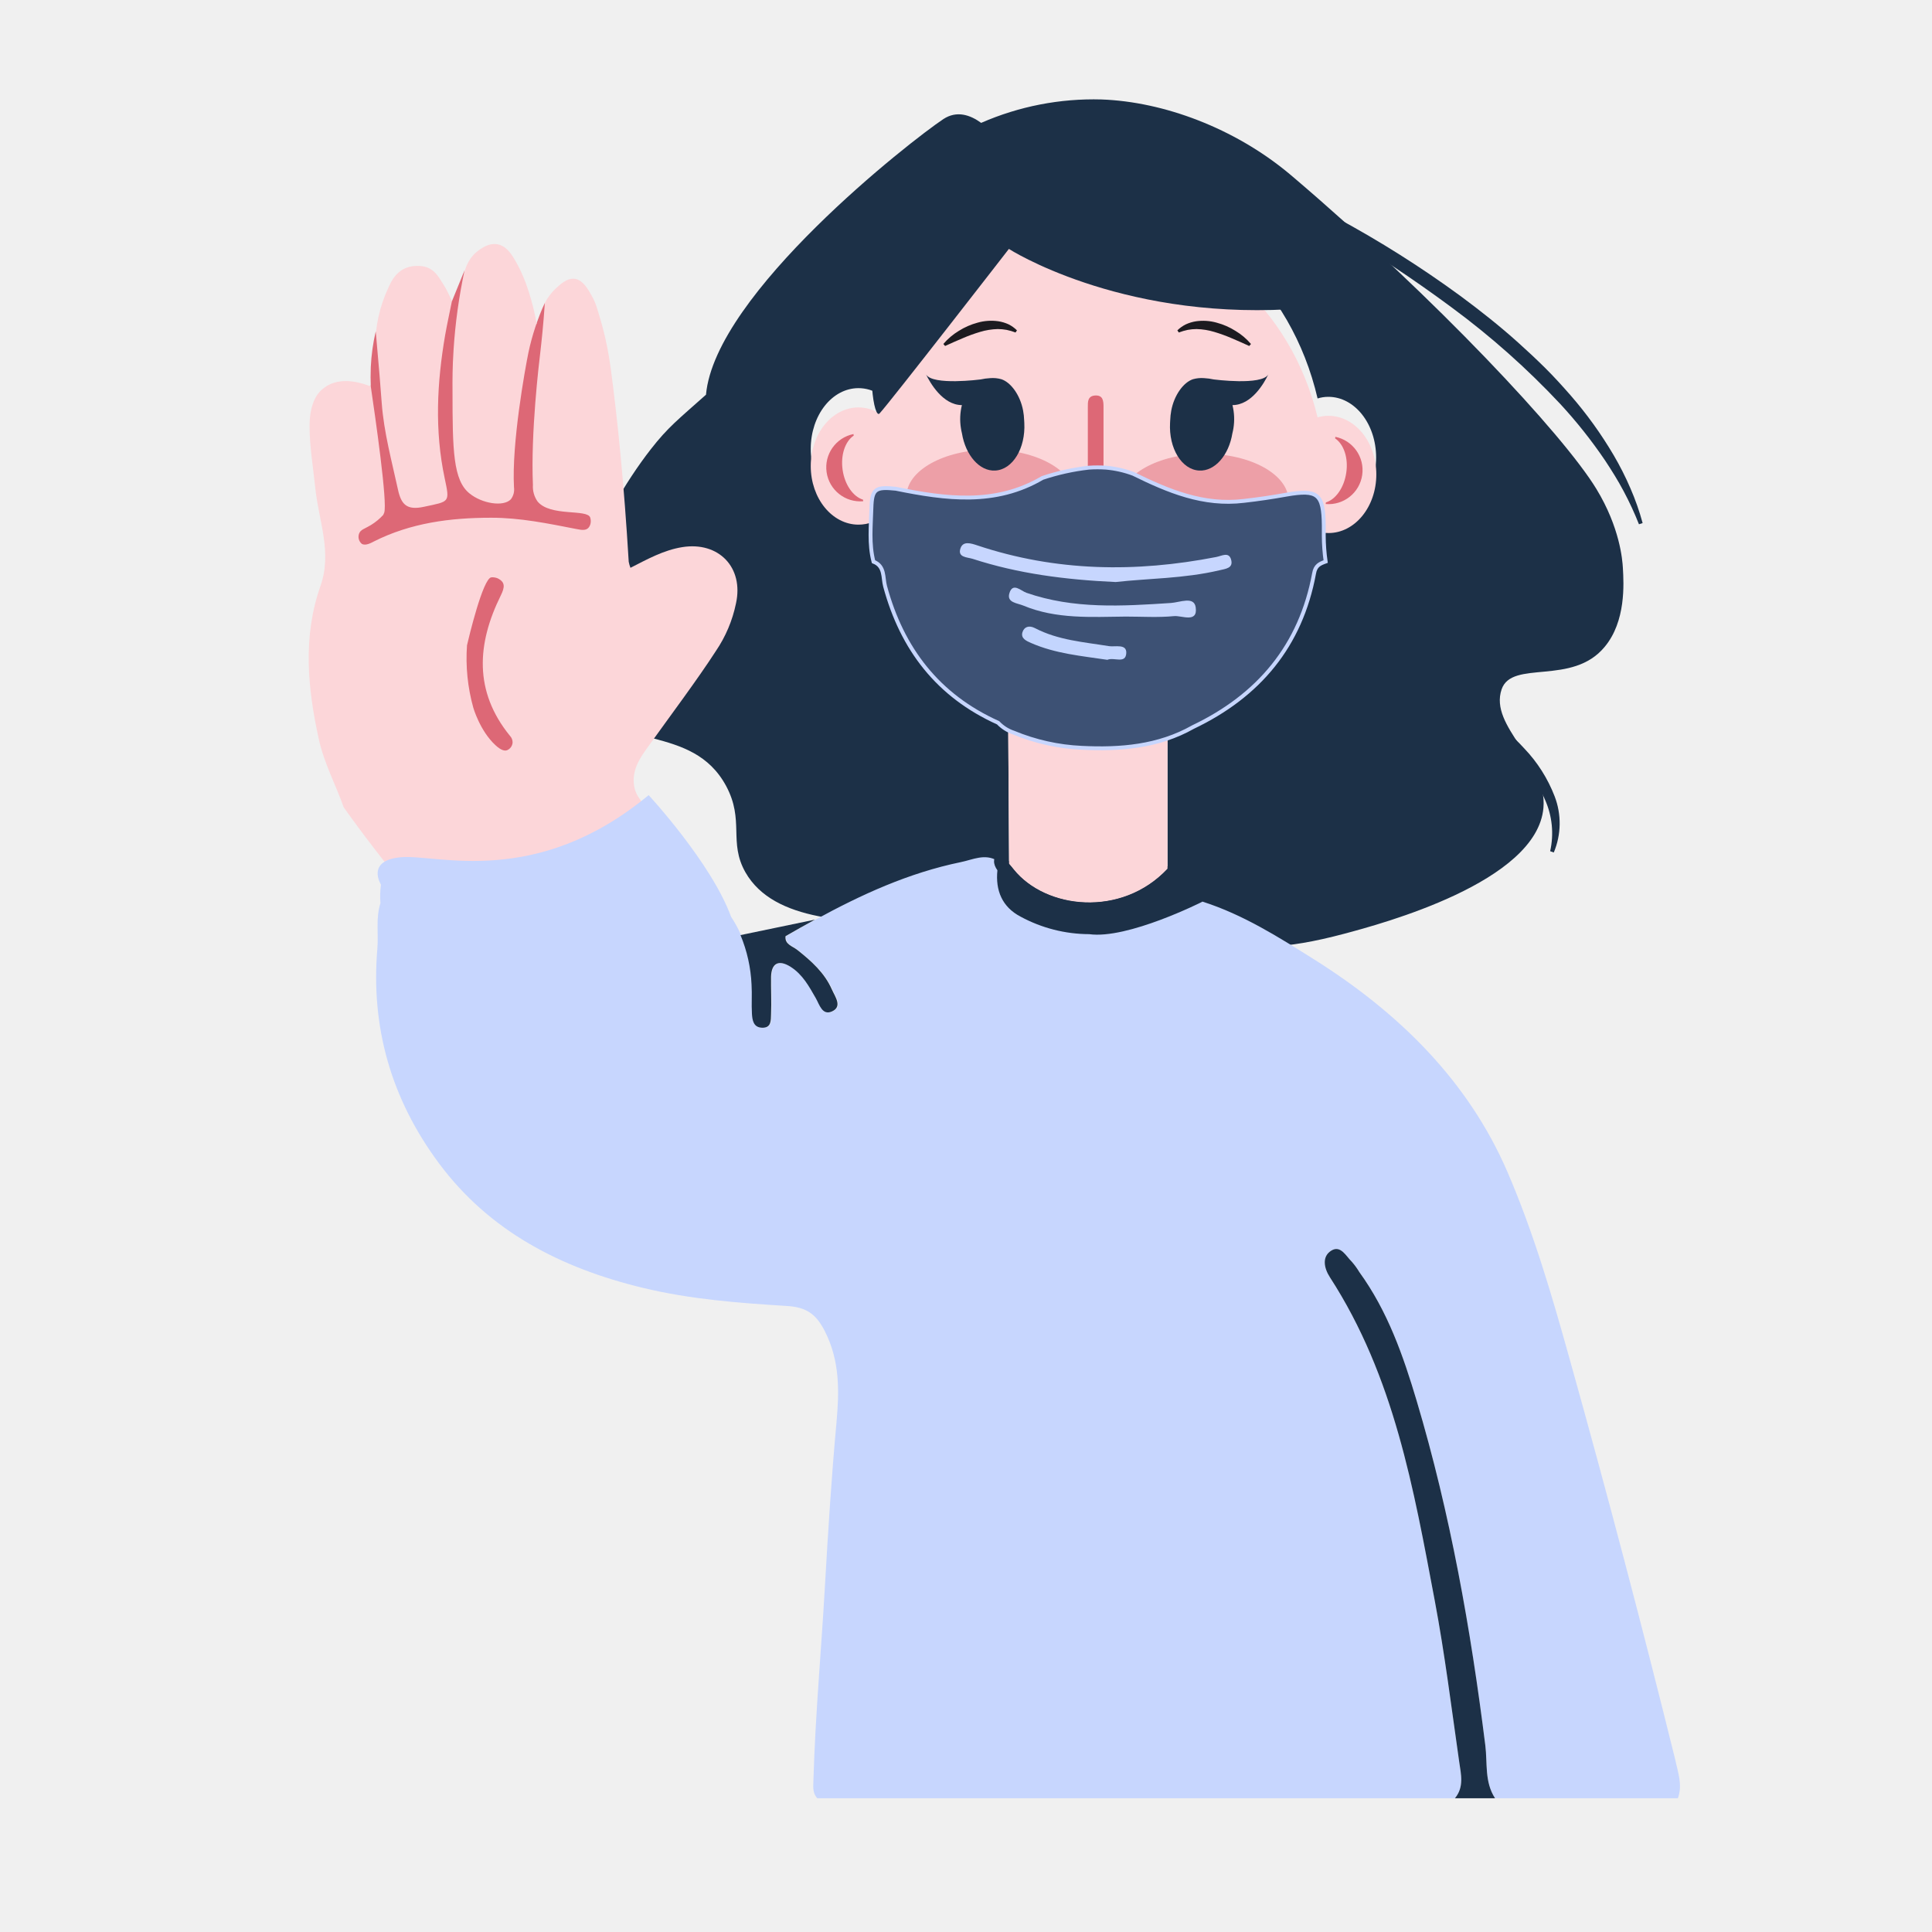
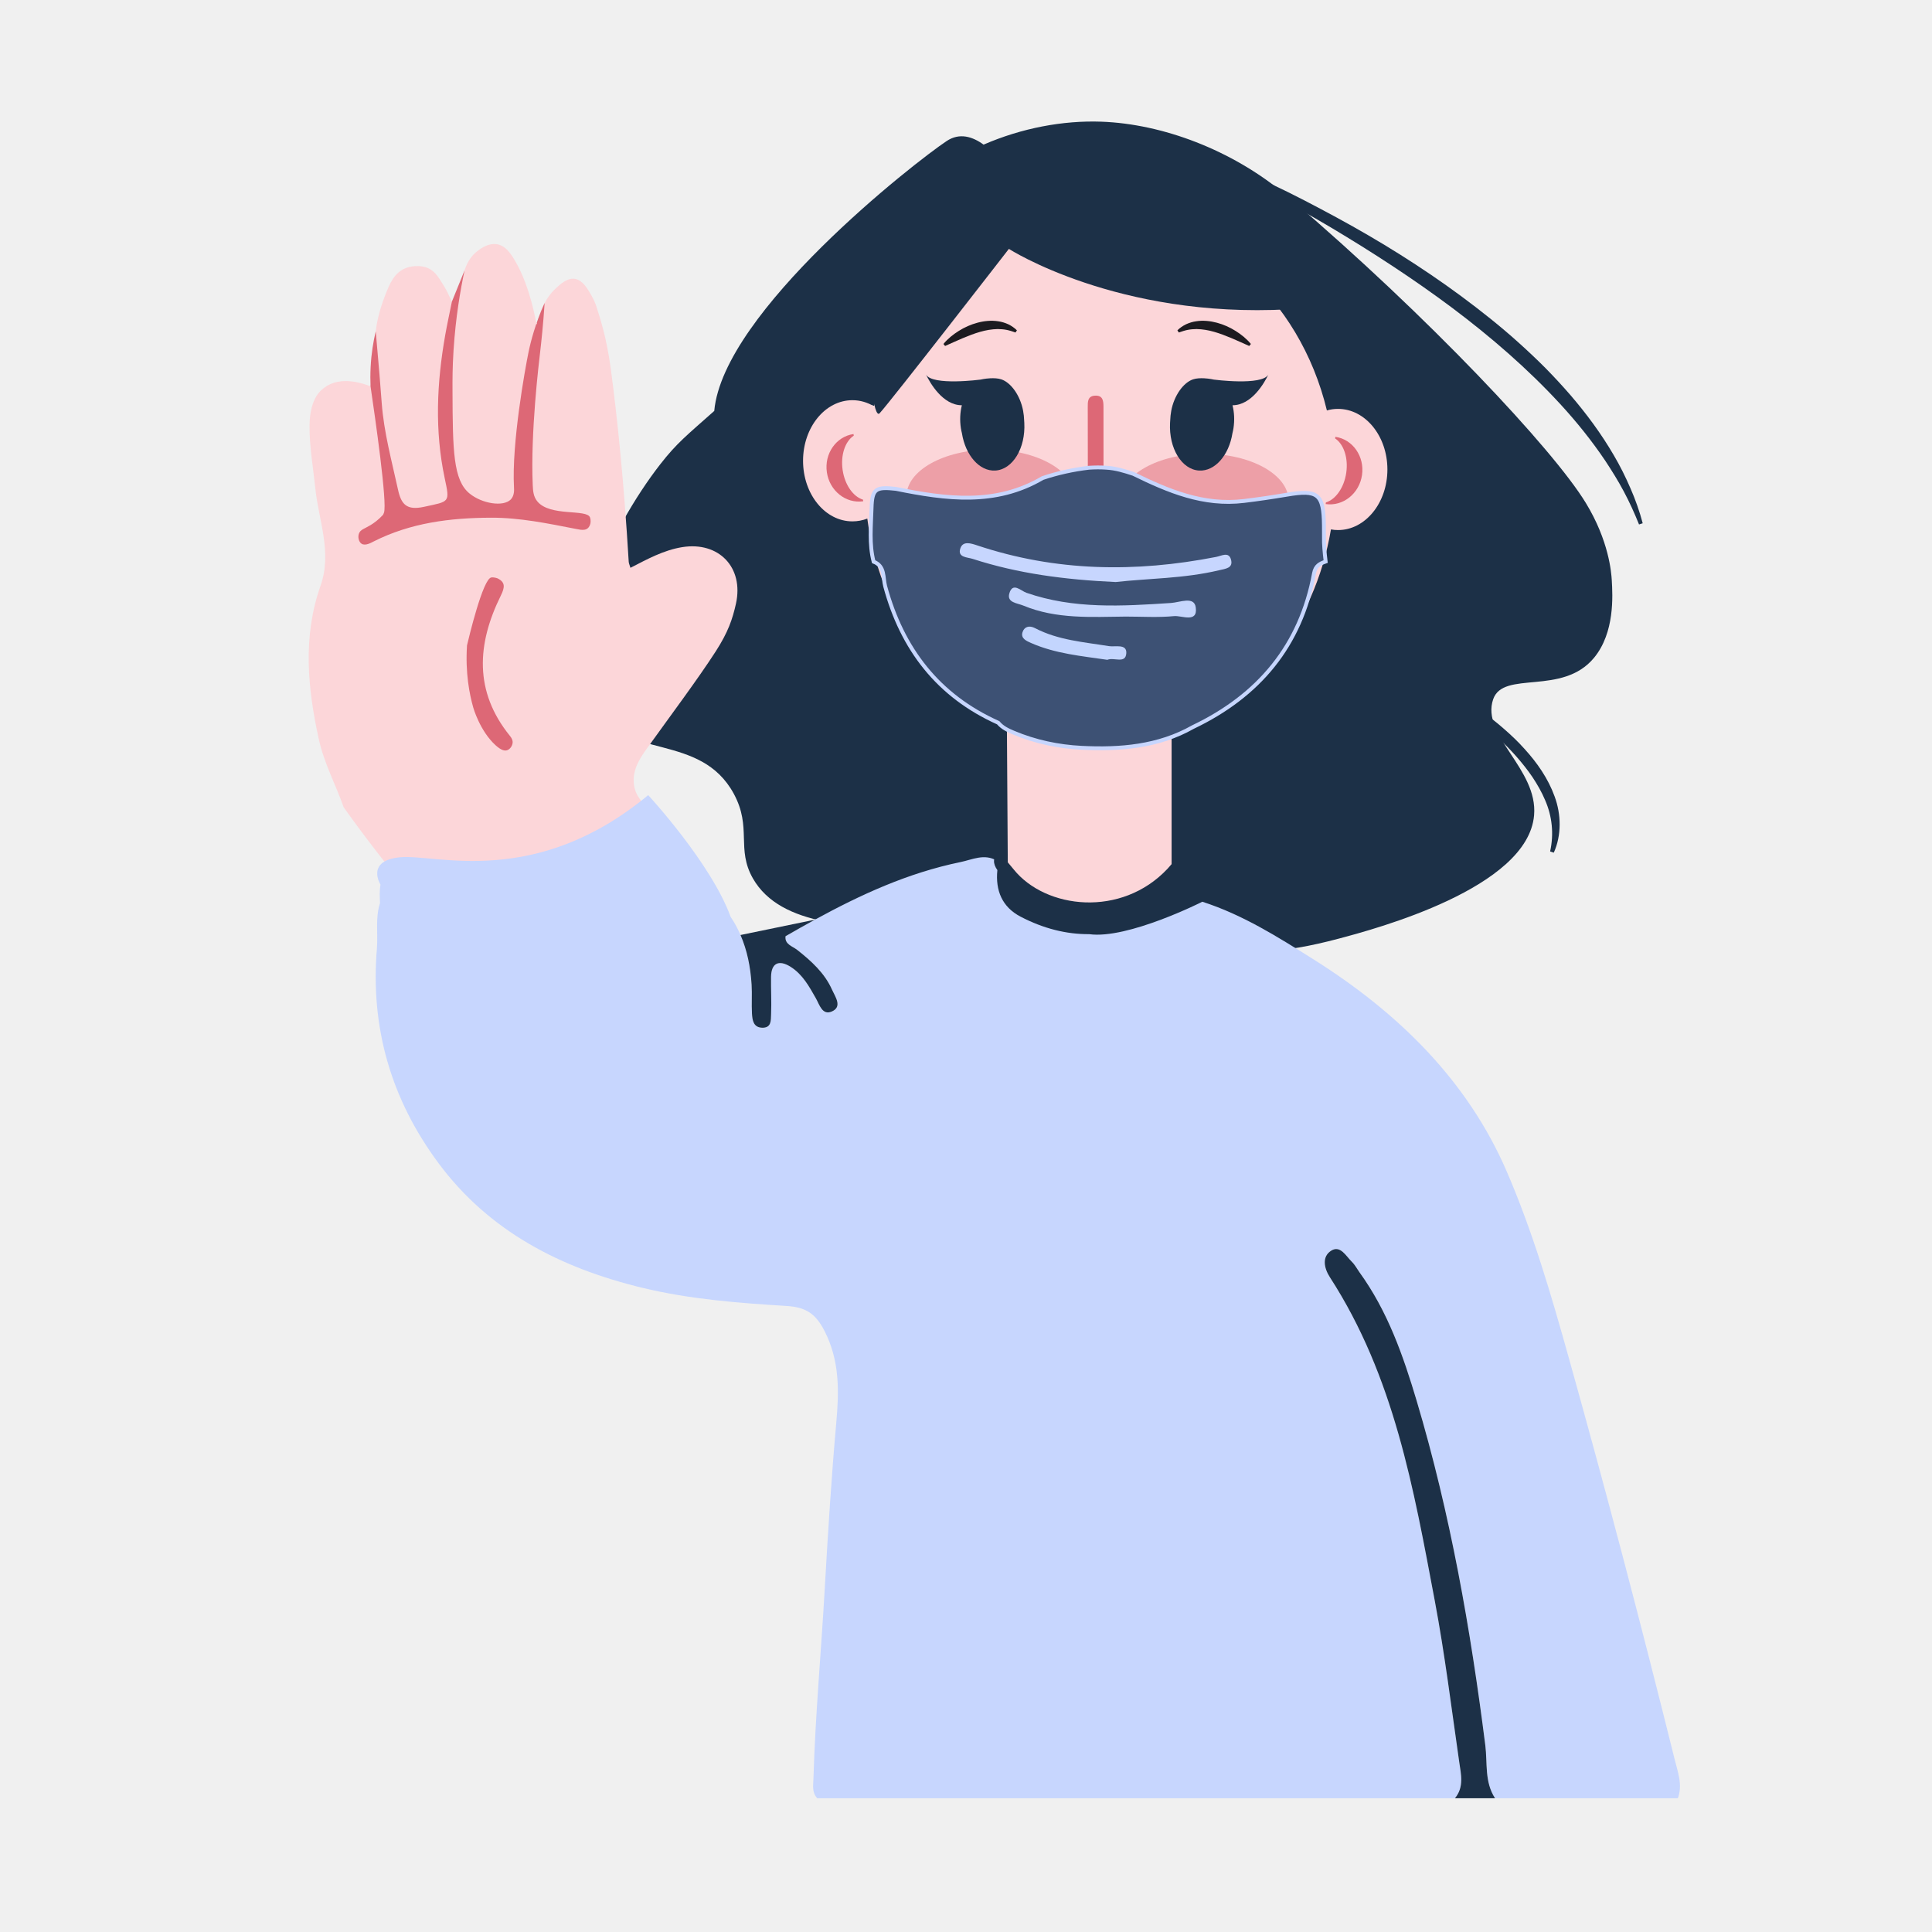
- <svg xmlns="http://www.w3.org/2000/svg" id="Camada_14" data-name="Camada 14" viewBox="0 0 500 500">
-   <defs>
-     <style>.cls-1{fill:#1c3047;}.cls-2{fill:#fcd6d9;}.cls-3{fill:#c7d6fe;}.cls-4{fill:#fed5d9;}.cls-5{fill:#fdd5d9;}.cls-6,.cls-7{fill:#dd6876;}.cls-7{opacity:0.5;}.cls-8{fill:#1c1b20;}.cls-9{fill:#3d5174;stroke:#c7d6fe;stroke-miterlimit:10;}.cls-10{fill:#c6d6fd;}.cls-11{fill:#c3d5fe;}</style>
-   </defs>
-   <path class="cls-1" d="M420,147c-.12-2.14-.78-10.47-6.85-20.45-8.63-14.21-41.82-49.47-78.1-80.41-.52-.46-1.06-.91-1.59-1.34-14-11.59-32.2-18.48-48.42-19.06a72.58,72.58,0,0,0-31.12,6.06c-2.89-2.11-6.34-3.22-9.75-1-8.34,5.53-59.1,45.15-61.46,71.35h0c-7.23,6.44-9.87,8.44-14.29,14.12-13.11,16.82-28.49,48.71-18,64.77,8.66,13.27,28.71,6.11,37.49,22.35,4.83,9,.57,14.51,5,22.35,7.41,13,27.77,12.89,45.42,13.26,76.79,1.58,77.92,11.09,109.57,2.65,9.59-2.56,49.86-13.3,51.54-32.58,1.06-12.28-14.13-21-10.82-30.68,2.68-7.75,18.3-.81,26.68-11C420.8,160.79,420.24,151.1,420,147Zm-76.17-12.85a9.51,9.51,0,0,1-1.78-.17c-4,24.83-19.57,44.92-39.9,52.49v37.65c-11.94,13.15-31.57,10.79-39.82.15-.38-.5-.78-1-1.18-1.47l-.24-38.66c-18.4-9.25-31.94-29.11-35-53a10,10,0,0,1-3.73.73c-6.83,0-12.36-7-12.36-15.71s5.53-15.71,12.36-15.71a10.11,10.11,0,0,1,5.4,1.59c7.09-28.63,29.73-49.56,56.57-49.56,27.18,0,50.06,21.46,56.84,50.64a9.29,9.29,0,0,1,2.79-.42c6.82,0,12.36,7,12.36,15.71S350.65,134.16,343.83,134.16Z" />
-   <path class="cls-2" d="M356.19,122.78c0,8.38-5.54,15.17-12.36,15.17a9.51,9.51,0,0,1-1.78-.16c-4,24-19.57,43.38-39.9,50.69v36.36c-11.94,12.7-31.57,10.43-39.82.15-.38-.48-.78-1-1.18-1.42l-.24-37.34c-18.4-8.93-31.94-28.11-35-51.15a10.42,10.42,0,0,1-3.73.7c-6.83,0-12.36-6.79-12.36-15.17s5.53-15.17,12.36-15.17a10.41,10.41,0,0,1,5.4,1.53c7.09-27.65,29.73-47.86,56.57-47.86,27.18,0,50.06,20.72,56.84,48.9a9.6,9.6,0,0,1,2.79-.4C350.65,107.61,356.19,114.4,356.19,122.78Z" />
-   <path class="cls-2" d="M176.56,141.6c-4.83.78-9,3.11-13.4,5.35a8.84,8.84,0,0,1-.45-1.58c-1.21-20.24-2.85-36.42-4.66-50.12-.53-4-1.41-7.81-1.41-7.81-.7-3-1.44-5.47-2-7.25a15.49,15.49,0,0,0-1.53-3.69c-1-1.81-2.25-3.93-4.18-4.31-2.08-.41-4,1.42-5.32,2.69-.65.62-3.25,3.23-4.6,8.69l-.09.4,0-.07c0-.13-.05-.26-.07-.39-.79-4.2-2.48-11.23-5.88-16.69-1-1.65-2.27-3.23-4.18-3.6q-2.34-.45-5.19,1.78c-3.34,2.61-3.66,6.5-4.57,10.16a15.37,15.37,0,0,0-1.27,2.74,16.45,16.45,0,0,0-.58,2c0-.63-.08-1.26-.15-1.9-.06-.11-.11-.23-.17-.34-.59-1.2-1.12-2.45-1.82-3.58-1.64-2.6-2.84-5.29-7-5.27s-6.16,2.52-7.45,5.47a36.09,36.09,0,0,0-3.48,15.84c-.15,2.85-.15,5.68,0,8.5L95.64,99.9c-1.41-.57-7.42-2.76-11.6.36-.61.45-3.87,2.39-3.93,9.87,0,5.42.94,10.85,1.5,16.27.86,8.38,4.4,16.53,1.33,25.24-4.61,13.08-3.35,26.32-.45,39.59,1.36,6.24,4.37,11.78,6.46,17.7,1.84,2.59,4.72,6.56,8.42,11.34,1.65,2.13,3.2,4.08,3.51,4.46,1.79,2.15,8.72,7.5,43.38,1.34,10.1-3.31,23.73-10,23.1-15.85-.27-2.48-3-3.58-3.33-7.45s1.74-6.76,3.32-9c6.05-8.44,13.29-18.1,17.9-25.26a34.09,34.09,0,0,0,5.22-12.34C192.53,146.86,186,140.08,176.56,141.6ZM97.23,102.39a8.29,8.29,0,0,1,.17,1.87C97.33,103.64,97.28,103,97.23,102.39Z" />
-   <path class="cls-3" d="M434.23,465.39H386.92c-2.77-4.23-1.95-9.11-2.52-13.67-3.81-30.11-9.06-60-17.77-89.2-3.46-11.6-7.47-23.15-14.83-33.3a18.35,18.35,0,0,0-1.95-2.68c-1.51-1.47-3-4.37-5.35-2.86s-1.85,4.52-.32,6.88c16.65,25.74,21.68,54.78,27.14,83.72,2.61,13.85,4.32,27.81,6.33,41.74.46,3.18,1.3,6.46-1.12,9.37h-165c-1.43-1.53-1-3.32-1-5.13.49-16.55,2-33,2.95-49.56.81-14.17,1.7-28.36,3-42.52.72-8.06.93-16-3.06-23.76-2.26-4.39-4.74-6.13-9.85-6.44-12.44-.77-24.87-1.72-37-4.64-21.54-5.16-39.93-14.76-52.91-32.2-12.46-16.73-17.72-35.36-16-55.63.32-3.92-.45-7.91.8-11.77a22.53,22.53,0,0,1,.13-4.8s-4-6.32,5.28-7.1,34.84,8.11,64-16.06c0,0,16.25,17.53,21.33,31.48a28.39,28.39,0,0,1,2.56,4.72,37.68,37.68,0,0,1,2.87,12.83c.16,2.51,0,5,.1,7.54.1,1.65.36,3.52,2.56,3.62,2.54.12,2.32-2,2.39-3.51.13-3.23-.06-6.46,0-9.69.06-3.52,2-4.49,5.1-2.53s4.76,5.07,6.48,8.09c.94,1.65,1.67,4.55,4.18,3.43,2.76-1.24.84-3.79,0-5.65-1.89-4.26-5.32-7.38-9-10.29-1.24-1-3.27-1.42-3-3.53,2.52-1.45,5-2.89,7.6-4.28,11.83-6.47,24.06-12.1,37.65-14.9,3.09-.63,6.18-2.28,9.41-.37,4.57,12.08,10.53,15.8,24.58,16.13,8.23.2,16-.93,23.12-4.88a6.84,6.84,0,0,1,5.5-.62c10.47,3.36,19.56,9.13,28.63,14.82,22.16,13.91,40,31.56,50.15,55,6.77,15.67,11.54,32,16.11,48.41q14.46,51.69,27.35,103.75C434.22,458.63,435.51,461.92,434.23,465.39Z" />
-   <path class="cls-4" d="M97.4,104.26c-.07-.62-.12-1.25-.17-1.87A8.29,8.29,0,0,1,97.4,104.26Z" />
-   <path class="cls-5" d="M97.4,104.26c-.07-.62-.12-1.25-.17-1.87A8.29,8.29,0,0,1,97.4,104.26Z" />
-   <path class="cls-6" d="M97.24,85.75c.76,8.32,1.26,14.69,1.55,18.55.56,7.58,2.59,15,4.2,22.39.83,3.82,2.24,5.44,6.71,4.47,6.7-1.44,6.74-1,5.38-7.41-2.62-12.33-2-24.66.12-37,.51-2.92,1.16-5.82,1.74-8.73l3.3-8.1a140.08,140.08,0,0,0-2.86,20.65c-.29,4.47-.29,7.7-.27,10.73,0,15.26.16,23,4.41,26.41,3.26,2.64,8.74,3.5,10.67,1.53a4.16,4.16,0,0,0,.83-3.13c-.63-11.33,2.87-30.66,3.75-34.93A60.86,60.86,0,0,1,141,78.42c-.37,5.59-.85,10-1.18,12.86-.3,2.47-2.5,20.73-1.9,34.23a6.68,6.68,0,0,0,1.19,4.26c3.28,4,12.82,1.9,13.63,4.15a3.09,3.09,0,0,1,.09,1.58c-.52,2.1-2.23,1.69-3.66,1.41-7.3-1.42-14.57-2.94-22.1-2.92-10.56,0-20.81,1.34-30.37,6.17-.46.23-2.07,1.2-3.07.58a2.36,2.36,0,0,1-.68-2.69c.39-1,1.38-1.17,3-2.14a14.82,14.82,0,0,0,3.23-2.65,5.76,5.76,0,0,0,.25-.57c.91-2.46-2.28-24.6-3.47-32.67-.07-1.55-.07-3.22,0-5A51.53,51.53,0,0,1,97.24,85.75Z" />
-   <path class="cls-6" d="M120.86,167c.4-1.74,4.12-17.4,6.31-17.59a3.6,3.6,0,0,1,1.63.26c2,1,1.85,2.31.8,4.44-6.17,12.49-7,24.79,2.37,36.32a2.42,2.42,0,0,1,.69,1.74,2.34,2.34,0,0,1-1.46,2c-.56.18-1.45.1-3-1.34-4-3.69-5.71-9.68-5.71-9.68A47.61,47.61,0,0,1,120.86,167Z" />
-   <path class="cls-6" d="M281.53,121.17c0-5.27,0-10.54,0-15.81,0-1.32-.07-2.82,1.79-3,2.18-.17,2.27,1.41,2.27,3q0,7.92,0,15.82Z" />
-   <path class="cls-2" d="M139,83.57l-.09.4,0-.07c0-.13-.05-.26-.07-.39Z" />
-   <path class="cls-1" d="M215.31,261.76c-2.51,1.12-3.24-1.78-4.18-3.43-1.72-3-3.38-6.11-6.48-8.09s-5-1-5.1,2.53c-.05,3.23.14,6.46,0,9.69-.07,1.54.15,3.63-2.39,3.51-2.2-.1-2.46-2-2.56-3.62-.15-2.51.06-5-.1-7.54A37.68,37.68,0,0,0,191.64,242l19.26-4c-2.55,1.39-5.08,2.83-7.6,4.28-.27,2.11,1.76,2.56,3,3.53,3.7,2.91,7.13,6,9,10.29C216.15,258,218.07,260.52,215.31,261.76Z" />
-   <path class="cls-1" d="M376.53,465.39c2.42-2.91,1.58-6.19,1.12-9.37-2-13.93-3.72-27.89-6.33-41.74-5.46-28.94-10.49-58-27.14-83.72-1.53-2.36-2.12-5.33.32-6.88s3.84,1.39,5.35,2.86a18.35,18.35,0,0,1,1.95,2.68c7.36,10.15,11.37,21.7,14.83,33.3,8.71,29.23,14,59.09,17.77,89.2.57,4.56-.25,9.44,2.52,13.67Z" />
-   <path class="cls-1" d="M311.16,233.37s-19.32,9.77-29.28,8.39h0a37.53,37.53,0,0,1-17.75-4.53c-4.77-2.49-6.54-6.77-6-12-1.18-1.66-1.26-3.24.38-4.68.88,1,1.78,2,2.65,3.07.4.47.8.94,1.18,1.42,8.25,10.28,27.88,12.55,39.82-.15a30.6,30.6,0,0,0,2.46-3,3.91,3.91,0,0,1,.48,2.11,1.68,1.68,0,0,0,1,1.67C310,226.43,311.16,233.37,311.16,233.37Z" />
-   <ellipse class="cls-7" cx="256.3" cy="128.47" rx="21.71" ry="12.11" />
-   <ellipse class="cls-7" cx="311.76" cy="129.54" rx="21.71" ry="12.11" />
-   <path class="cls-1" d="M265.09,109.43c.35,6.59-3,12.1-7.53,12.35-4.08.22-7.69-4-8.61-9.64h0c-.11-.42-.19-.86-.26-1.3a14.88,14.88,0,0,1,.25-6c-4.95,0-8.27-5.82-9.28-7.94,1.68,2.93,14.1,1.3,14.1,1.3a15.4,15.4,0,0,1,2.5-.34,8.18,8.18,0,0,1,2.89.28c2.5.83,4.89,4.16,5.63,8.12a16.76,16.76,0,0,1,.27,2.49v0C265.07,109,265.08,109.23,265.09,109.43Z" />
-   <path class="cls-8" d="M244.59,89.54c1.54-.68,3-1.38,4.54-2a40,40,0,0,1,4.5-1.64,17.18,17.18,0,0,1,4.58-.74,12.86,12.86,0,0,1,2.3.21,14.72,14.72,0,0,1,2.31.68l.37-.55A8.22,8.22,0,0,0,261,83.93a10,10,0,0,0-2.63-.79,12.86,12.86,0,0,0-5.39.37,17.63,17.63,0,0,0-4.84,2.12,16.27,16.27,0,0,0-4,3.39Z" />
-   <path class="cls-1" d="M302.81,109.43c-.36,6.59,3,12.1,7.53,12.35,4.08.22,7.69-4,8.6-9.64h0c.11-.42.2-.86.27-1.3a15.06,15.06,0,0,0-.25-6c5,0,8.27-5.82,9.27-7.94-1.68,2.93-14.1,1.3-14.1,1.3a15.16,15.16,0,0,0-2.49-.34,8.22,8.22,0,0,0-2.9.28c-2.49.83-4.88,4.16-5.62,8.12a16.76,16.76,0,0,0-.27,2.49v0C302.83,109,302.82,109.23,302.81,109.43Z" />
-   <path class="cls-8" d="M323.3,89.54c-1.54-.68-3-1.38-4.53-2a40.14,40.14,0,0,0-4.51-1.64,17.18,17.18,0,0,0-4.57-.74,12.78,12.78,0,0,0-2.3.21,14.72,14.72,0,0,0-2.31.68l-.38-.55a8.43,8.43,0,0,1,2.2-1.56,10,10,0,0,1,2.62-.79,12.91,12.91,0,0,1,5.4.37,17.44,17.44,0,0,1,4.83,2.12,15.91,15.91,0,0,1,4,3.39Z" />
-   <path id="orelha" class="cls-6" d="M218.07,121.62c.56,3.88,2.75,6.92,5.27,7.69l.06.41a8.8,8.8,0,0,1-2.52-17.39l.06.41C218.74,114.2,217.51,117.74,218.07,121.62Z" />
-   <path id="orelha-2" data-name="orelha" class="cls-6" d="M348.41,122.34c-.56,3.88-2.75,6.92-5.27,7.69l-.06.41a8.8,8.8,0,0,0,2.51-17.39l-.06.41C347.73,114.92,349,118.46,348.41,122.34Z" />
-   <path class="cls-1" d="M333.47,80.05c-44.4,2.4-72.37-15.63-72.37-15.63S230.46,103.94,227.63,107s-8.47-49.58,28.67-58.83,58.61-7.11,67.42,2.49S333.47,80.05,333.47,80.05Z" />
-   <path class="cls-9" d="M343.08,145.33c-1.5.54-2.65,1-3,3.08-3.45,18.71-14.34,31.65-31.32,39.75-9,5.09-18.89,5.87-28.83,5.37a52.07,52.07,0,0,1-17.61-3.93,9.79,9.79,0,0,1-4-2.54c-15.55-7-24.87-19.09-29.26-35.34-.61-2.24,0-5.2-3-6.36-1.19-4.58-.67-9.25-.54-13.87.14-5,1.06-5.55,6.33-5,12.9,2.62,25.75,4.38,37.94-2.8a58.87,58.87,0,0,1,12-2.66,33,33,0,0,1,4.45,0,26.71,26.71,0,0,1,7.05,1.6c9,4.43,18.14,8.28,28.63,7Q327.5,129,333,128c8-1.37,9.51-.22,9.59,8,0,.9,0,1.79,0,2.68A48.88,48.88,0,0,0,343.08,145.33Z" />
-   <path class="cls-3" d="M288.73,150.63c-13.15-.6-25.28-2.19-37-6-1.37-.44-4-.33-3.15-2.75.68-1.95,2.74-1.27,4.36-.73,20.33,6.79,41,7.06,61.83,3,1.4-.27,3.22-1.4,3.82.61.69,2.31-1.39,2.44-3.05,2.84C306.42,149.75,297.1,149.68,288.73,150.63Z" />
-   <path class="cls-10" d="M291.38,159.57c-8.95.09-18,.71-26.53-2.84-1.59-.66-4.32-.76-3.64-3.14.86-3,3-.68,4.42-.18,12.24,4.26,24.82,3.47,37.41,2.64,2.3-.15,6-1.84,6.41,1.14.57,4.15-3.62,2.06-5.61,2.26C299.72,159.85,295.53,159.57,291.38,159.57Z" />
-   <path class="cls-11" d="M286.58,170.76c-6.67-1-13.44-1.59-19.73-4.35-1.16-.51-2.74-1.16-2.24-2.79.45-1.44,1.74-1.84,3.24-1.06,6,3.13,12.64,3.6,19.15,4.66,1.54.25,4.61-.68,4.48,1.79C291.33,171.93,288.29,170,286.58,170.76Z" />
-   <path class="cls-1" d="M311.69,40.78h0a.45.45,0,0,0,.27-.1c.32-.17.08-.84.1-.65A.13.13,0,0,0,312,40h0l0,0,.23.12.52.24,1.08.48,2.17.94c1.45.61,2.89,1.27,4.34,1.91q4.32,1.94,8.62,4c5.74,2.68,11.34,5.64,16.92,8.65a277,277,0,0,1,32.18,20.33c5.11,3.79,10.12,7.74,14.85,12,2.38,2.13,4.71,4.31,7,6.58s4.41,4.62,6.5,7a103.92,103.92,0,0,1,11.21,15.56,76.29,76.29,0,0,1,4.33,8.56,65,65,0,0,1,3.16,9l-.95.31a83.34,83.34,0,0,0-3.94-8.52c-1.46-2.76-3.11-5.4-4.83-8a123.66,123.66,0,0,0-11.6-14.62,205.78,205.78,0,0,0-28-24.9,358.9,358.9,0,0,0-31.38-20.8c-5.4-3.22-10.92-6.24-16.44-9.27q-4.15-2.26-8.35-4.45L315.46,43l-2.1-1.1-1.05-.57-.53-.3-.28-.18-.09-.07-.05,0a1.36,1.36,0,0,1-.12-.12c0,.17-.23-.53.1-.72a.66.66,0,0,1,.33-.12l.16,0Z" />
-   <path class="cls-1" d="M371.41,176.9a82.26,82.26,0,0,1,12.3,7.35c1.94,1.41,3.83,2.89,5.63,4.49a56.1,56.1,0,0,1,5.18,5,37.35,37.35,0,0,1,7.82,12.35,19.46,19.46,0,0,1-.22,14.53l-.94-.33a21.23,21.23,0,0,0-1.3-13.25,35.65,35.65,0,0,0-3.26-6,57.39,57.39,0,0,0-4.24-5.42,90.89,90.89,0,0,0-10.12-9.57c-3.63-2.95-7.41-5.77-11.33-8.36Z" />
+ <svg xmlns="http://www.w3.org/2000/svg" version="1.1" x="0px" y="0px" viewBox="0 0 500 500" style="enable-background:new 0 0 500 500;" xml:space="preserve">
+   <style type="text/css">
+ 	.st0{display:none;}
+ 	.st1{fill:#1C3047;}
+ 	.st2{fill:#FCD6D9;}
+ 	.st3{fill:#DD6876;}
+ 	.st4{fill:#1C3047;stroke:#B4CCE4;stroke-width:1.143;stroke-miterlimit:10;}
+ 	.st5{opacity:0.2;fill:#FFFFFF;}
+ 	.st6{fill:#FFFFFF;}
+ 	.st7{fill:#FFC759;}
+ 	.st8{fill:#C7D6FE;}
+ 	.st9{fill:#FED5D9;}
+ 	.st10{fill:#FDD5D9;}
+ 	.st11{opacity:0.5;fill:#DD6876;}
+ 	.st12{fill:#1C1B20;}
+ 	.st13{fill:#3D5174;stroke:#C7D6FE;stroke-miterlimit:10;}
+ 	.st14{fill:#C6D6FD;}
+ 	.st15{fill:#C3D5FE;}
+ 	.st16{fill:#8FA8E2;}
+ 	.st17{fill:none;}
+ 	.st18{fill:#FFC759;stroke:#C7D6FE;stroke-width:0.91;stroke-miterlimit:10;}
+ 	.st19{fill:url(#);}
+ 	.st20{fill:none;stroke:#FCD6D9;stroke-width:0.91;stroke-miterlimit:10;}
+ 	.st21{fill:none;stroke:#DD6876;stroke-width:1.656;stroke-linecap:round;stroke-miterlimit:10;}
+ 	.st22{fill:url(#);stroke:#FFFFFF;stroke-width:0.539;stroke-miterlimit:10;}
+ 	.st23{fill:#1F3142;}
+ 	.st24{fill:none;stroke:#283D4F;stroke-width:0.91;stroke-miterlimit:10;}
+ 	.st25{fill:url(#);stroke:url(#);stroke-width:0.893;stroke-miterlimit:10;}
+ 	.st26{opacity:0.3;fill:#97F8FF;}
+ 	.st27{opacity:0.3;fill:#FFFFFF;}
+ 	.st28{fill:#80C6FF;}
+ 	.st29{fill:#5A96BF;}
+ 	.st30{fill:#B4CCE4;}
+ 	.st31{fill:none;stroke:#FFFFFF;stroke-width:0.91;stroke-miterlimit:10;}
+ 	.st32{fill:url(#);stroke:#FFFFFF;stroke-width:0.566;stroke-miterlimit:10;}
+ 	.st33{fill:url(#);stroke:#8FA8E2;stroke-width:7;stroke-miterlimit:10;}
+ 	.st34{fill:#1C3047;stroke:#B4CCE4;stroke-width:0.762;stroke-miterlimit:10;}
+ 	.st35{fill:none;stroke:#FFFFFF;stroke-width:0.762;stroke-miterlimit:10;}
+ 	.st36{opacity:0.5;fill:none;stroke:#1C1B20;stroke-width:0.762;stroke-linecap:round;stroke-miterlimit:10;}
+ 	.st37{opacity:0.5;fill:#B4CCE4;}
+ 	.st38{fill:#DD6876;stroke:#DD6876;stroke-width:1.454;stroke-linecap:round;stroke-miterlimit:10;}
+ 	.st39{fill:#FFCBA6;}
+ 	.st40{fill:none;stroke:#DD6876;stroke-width:1.454;stroke-linecap:round;stroke-miterlimit:10;}
+ 	.st41{fill:#FFCBA6;stroke:#DD6876;stroke-width:0.727;stroke-miterlimit:10;}
+ 	.st42{opacity:0.6;fill:url(#);stroke:#DD6876;stroke-width:1.454;stroke-linecap:round;stroke-miterlimit:10;}
+ 	.st43{fill:#FCD6D9;stroke:#DD6876;stroke-width:0.727;stroke-miterlimit:10;}
+ 	.st44{fill:none;stroke:#DD6876;stroke-width:1.588;stroke-linecap:round;stroke-miterlimit:10;}
+ 	.st45{fill:none;stroke:#1C3047;stroke-width:2.181;stroke-linecap:round;stroke-miterlimit:10;}
+ 	.st46{fill:none;stroke:#1C3047;stroke-width:2.097;stroke-linecap:round;stroke-miterlimit:10;}
+ 	.st47{fill:#FFCCE4;}
+ 	.st48{fill:#EAD0CE;}
+ 	.st49{fill:none;stroke:#DD6876;stroke-width:1.82;stroke-linecap:round;stroke-miterlimit:10;}
+ 	.st50{fill:#57738D;}
+ 	.st51{fill:#3D5174;}
+ 	.st52{fill:#D10D41;}
+ 	.st53{opacity:0.3;fill:#9CCBE5;}
+ 	.st54{opacity:0.5;fill:#F5F5F5;}
+ 	.st55{fill:none;stroke:#DD6876;stroke-width:3.357;stroke-linecap:round;stroke-miterlimit:10;}
+ 	.st56{opacity:0.5;fill:#628C58;}
+ 	.st57{fill:none;stroke:#DD6876;stroke-width:2.647;stroke-linecap:round;stroke-miterlimit:10;}
+ 	.st58{fill:#EAD0CE;stroke:#D3A1A9;stroke-width:2.647;stroke-linecap:round;stroke-miterlimit:10;}
+ 	.st59{fill:#DDAA50;}
+ 	.st60{fill:#DDB3B1;stroke:#D3A1A9;stroke-width:2.647;stroke-linecap:round;stroke-miterlimit:10;}
+ 	.st61{opacity:0.5;}
+ 	.st62{fill:#F5F5F5;}
+ 	.st63{fill:none;stroke:#DD6876;stroke-width:2.767;stroke-linecap:round;stroke-miterlimit:10;}
+ 	.st64{fill:#8BA5C2;}
+ 	.st65{fill:#3D5174;stroke:#3D5174;stroke-width:15.438;stroke-miterlimit:10;}
+ 	.st66{fill:none;stroke:#1C3047;stroke-width:0.871;stroke-linecap:round;stroke-linejoin:bevel;stroke-miterlimit:10;}
+ 	.st67{opacity:0.6;}
+ 	.st68{fill:#A0BAD4;}
+ 	.st69{fill:none;stroke:#DD6876;stroke-width:3.207;stroke-linecap:round;stroke-miterlimit:10;}
+ 	.st70{fill:#2D2D2D;}
+ 	.st71{opacity:0.65;fill:#A0BAD4;}
+ 	.st72{fill:none;stroke:#DD6876;stroke-width:3.059;stroke-linecap:round;stroke-miterlimit:10;}
+ 	.st73{fill:#6088D8;}
+ </style>
+   <g id="Camada_11" class="st0">
+ </g>
+   <g id="Camada_14">
+     <path class="st1" d="M417.13,150.2c-0.12-2.09-0.76-10.25-6.71-20.02c-8.45-13.91-40.94-48.42-76.45-78.71   c-0.51-0.46-1.04-0.89-1.56-1.32c-13.67-11.34-31.52-18.09-47.4-18.66c-9.91-0.35-20.55,1.64-30.46,5.94   c-2.83-2.07-6.21-3.15-9.54-0.94c-8.16,5.41-57.85,44.19-60.16,69.85v0.01c-7.08,6.3-9.66,8.26-13.99,13.82   c-12.83,16.47-27.89,47.69-17.64,63.41c8.48,12.98,28.1,5.98,36.7,21.87c4.73,8.77,0.56,14.21,4.93,21.88   c7.25,12.7,27.18,12.62,44.46,12.97c75.17,1.55,76.28,10.86,107.26,2.59c9.39-2.5,48.81-13.01,50.45-31.89   c1.04-12.02-13.83-20.61-10.59-30.03c2.62-7.59,17.91-0.79,26.12-10.75C417.91,163.69,417.36,154.21,417.13,150.2z M342.11,134.76   c-0.6,0-0.72,2.81-1.29,2.7c-3.95,24.31-19.16,43.97-39.06,51.38v36.85c-11.69,12.87-30.9,10.57-38.98,0.15   c-0.37-0.49-0.76-0.96-1.15-1.44c-0.08-12.62-0.16-25.23-0.24-37.85c-18.01-9.05-27.91-30.57-30.85-53.93   c-1.16,0.46-4.51-1.36-5.79-1.36c-6.69,0-13.32-2.73-13.32-11.23s5.41-15.38,12.1-15.38c1.9,0,3.69,0.56,5.29,1.55   c6.94-28.03,29.1-48.51,55.38-48.51c26.61,0,49,21,55.64,49.57c0.87-0.27,1.79-0.41,2.73-0.41c6.68,0,12.1,6.88,12.1,15.38   S348.79,134.76,342.11,134.76z" />
+     <path class="st2" d="M359.06,121.5c0,8.66-5.73,15.68-12.77,15.68c-0.63,0-1.24-0.05-1.84-0.17   c-4.18,24.78-20.23,44.83-41.24,52.39v37.58c-12.34,13.13-32.63,10.78-41.16,0.16c-0.39-0.5-0.81-0.98-1.22-1.47   c-0.08-12.87-0.17-25.72-0.25-38.59c-19.02-9.23-33.01-29.05-36.12-52.87c-1.22,0.47-2.51,0.72-3.86,0.72   c-7.06,0-12.77-7.02-12.77-15.68s5.72-15.68,12.77-15.68c2,0,3.9,0.57,5.58,1.58c7.33-28.58,30.73-49.46,58.47-49.46   c28.09,0,51.74,21.41,58.75,50.54c0.92-0.28,1.89-0.41,2.88-0.41C353.33,105.82,359.06,112.84,359.06,121.5z" />
+     <path class="st2" d="M176.56,141.6c-4.83,0.78-9.04,3.11-13.4,5.35c-0.2-0.68-0.42-1.13-0.45-1.58   c-1.21-20.24-2.85-36.42-4.66-50.12c-0.53-3.98-1.41-7.81-1.41-7.81c-0.7-3-1.44-5.47-2.03-7.25c-0.24-0.88-0.68-2.22-1.53-3.69   c-1.04-1.81-2.25-3.93-4.18-4.31c-2.08-0.41-3.99,1.42-5.32,2.69c-0.65,0.62-3.25,3.23-4.6,8.69c-0.03,0.13-0.06,0.26-0.09,0.4   l-0.05-0.07c-0.02-0.13-0.05-0.26-0.07-0.39c-0.79-4.2-2.48-11.23-5.88-16.69c-1.03-1.65-2.27-3.23-4.18-3.6   c-1.56-0.3-3.29,0.29-5.19,1.78c-3.34,2.61-3.66,6.5-4.57,10.16c-0.53,0.89-0.94,1.81-1.27,2.74c-0.24,0.67-0.43,1.36-0.58,2.05   c-0.03-0.63-0.08-1.26-0.15-1.9c-0.06-0.11-0.11-0.23-0.17-0.34c-0.59-1.2-1.12-2.45-1.82-3.58c-1.64-2.6-2.84-5.29-6.97-5.27   c-4.25,0.02-6.16,2.52-7.45,5.47c-2.18,4.99-3.69,10.26-3.48,15.84c-0.15,2.85-0.15,5.68-0.04,8.5l-1.38,1.23   c-1.41-0.57-7.42-2.76-11.6,0.36c-0.61,0.45-3.87,2.39-3.93,9.87c-0.05,5.42,0.94,10.85,1.5,16.27c0.86,8.38,4.4,16.53,1.33,25.24   c-4.61,13.08-3.35,26.32-0.45,39.59c1.36,6.24,4.37,11.78,6.46,17.7c1.84,2.59,4.72,6.56,8.42,11.34c1.65,2.13,3.2,4.08,3.51,4.46   c1.79,2.15,8.72,7.5,43.38,1.34c10.1-3.31,23.73-9.99,23.1-15.85c-0.27-2.48-2.96-3.58-3.33-7.45c-0.36-3.73,1.74-6.76,3.32-8.96   c6.05-8.44,13.29-18.1,17.9-25.26c3.19-4.96,4.31-8.26,5.22-12.34C192.53,146.86,186.04,140.08,176.56,141.6z M97.23,102.39   c0.14,0.61,0.17,1.23,0.17,1.87C97.33,103.64,97.28,103.01,97.23,102.39z" />
+     <path class="st8" d="M434.23,465.39h-47.31c-2.77-4.23-1.95-9.11-2.52-13.67c-3.81-30.11-9.06-59.97-17.77-89.2   c-3.46-11.6-7.47-23.15-14.83-33.3c-0.64-0.9-1.15-1.9-1.95-2.68c-1.51-1.47-2.98-4.37-5.35-2.86c-2.44,1.55-1.85,4.52-0.32,6.88   c16.65,25.74,21.68,54.78,27.14,83.72c2.61,13.85,4.32,27.81,6.33,41.74c0.46,3.18,1.3,6.46-1.12,9.37H211.51   c-1.43-1.53-1.04-3.32-0.99-5.13c0.49-16.55,2.02-33.04,2.95-49.56c0.81-14.17,1.7-28.36,2.96-42.52   c0.72-8.06,0.93-15.99-3.06-23.76c-2.26-4.39-4.74-6.13-9.85-6.44c-12.44-0.77-24.87-1.72-37.04-4.64   c-21.54-5.16-39.93-14.76-52.91-32.2c-12.46-16.73-17.72-35.36-16.03-55.63c0.32-3.92-0.45-7.91,0.8-11.77   c-0.05-1.62-0.16-3.26,0.13-4.8c0,0-3.97-6.32,5.28-7.1c9.24-0.77,34.84,8.11,64-16.06c0,0,16.25,17.53,21.33,31.48   c1.01,1.5,1.86,3.08,2.56,4.72c1.72,3.95,2.59,8.26,2.87,12.83c0.16,2.51-0.05,5.03,0.1,7.54c0.1,1.65,0.36,3.52,2.56,3.62   c2.54,0.12,2.32-1.97,2.39-3.51c0.13-3.23-0.06-6.46-0.01-9.69c0.06-3.52,2.02-4.49,5.1-2.53c3.1,1.98,4.76,5.07,6.48,8.09   c0.94,1.65,1.67,4.55,4.18,3.43c2.76-1.24,0.84-3.79,0.01-5.65c-1.89-4.26-5.32-7.38-9.02-10.29c-1.24-0.97-3.27-1.42-3-3.53   c2.52-1.45,5.05-2.89,7.6-4.28c11.83-6.47,24.06-12.1,37.65-14.9c3.09-0.63,6.18-2.28,9.41-0.37c4.57,12.08,10.53,15.8,24.58,16.13   c8.23,0.2,15.97-0.93,23.12-4.88c1.75-0.97,3.57-1.2,5.5-0.62c10.47,3.36,19.56,9.13,28.63,14.82   c22.16,13.91,40.04,31.56,50.15,54.98c6.77,15.67,11.54,32.04,16.11,48.41c9.64,34.46,18.74,69.05,27.35,103.75   C434.22,458.63,435.51,461.92,434.23,465.39z" />
+     <path class="st9" d="M97.4,104.26c-0.07-0.62-0.12-1.25-0.17-1.87C97.37,103,97.4,103.62,97.4,104.26z" />
+     <path class="st10" d="M97.4,104.26c-0.07-0.62-0.12-1.25-0.17-1.87C97.37,103,97.4,103.62,97.4,104.26z" />
+     <path class="st3" d="M97.24,85.75c0.76,8.32,1.26,14.7,1.55,18.56c0.56,7.57,2.59,14.97,4.21,22.39c0.83,3.82,2.23,5.44,6.71,4.47   c6.69-1.45,6.74-1.01,5.38-7.41c-2.62-12.33-2.05-24.66,0.12-36.97c0.51-2.92,1.16-5.82,1.74-8.73l3.29-8.11   c-1.1,5.1-2.31,12.15-2.86,20.65c-0.29,4.48-0.28,7.7-0.27,10.73c0.05,15.26,0.17,22.96,4.42,26.4c3.25,2.64,8.74,3.5,10.66,1.53   c0.96-0.99,0.87-2.53,0.83-3.13c-0.63-11.33,2.87-30.66,3.75-34.93c0.6-2.92,1.76-7.41,4.18-12.79   c-0.37,5.59-0.85,10.05-1.18,12.86c-0.29,2.47-2.5,20.73-1.9,34.23c0.07,1.57,0.17,3.02,1.19,4.26c3.29,4.01,12.82,1.9,13.63,4.15   c0.29,0.8,0.1,1.58,0.1,1.58c-0.53,2.1-2.24,1.69-3.66,1.41c-7.31-1.42-14.57-2.95-22.1-2.92c-10.57,0.04-20.82,1.33-30.37,6.17   c-0.46,0.23-2.07,1.2-3.07,0.58c-0.75-0.47-1.05-1.76-0.68-2.69c0.39-1,1.38-1.17,2.98-2.14c0.87-0.52,2.02-1.35,3.23-2.65   c0,0,0.14-0.25,0.25-0.56c0.91-2.46-2.28-24.6-3.47-32.68c-0.07-1.55-0.07-3.21,0.02-4.99C96.09,91.52,96.61,88.4,97.24,85.75z" />
+     <path class="st3" d="M120.86,167.03c0.41-1.74,4.13-17.4,6.32-17.59c0.88-0.08,1.63,0.26,1.63,0.26c2,1.01,1.85,2.31,0.8,4.44   c-6.17,12.49-6.98,24.79,2.37,36.32c0.55,0.68,0.74,1.25,0.69,1.75c-0.08,0.84-0.68,1.72-1.46,1.96c-0.56,0.17-1.44,0.09-3-1.34   c-4.03-3.69-5.72-9.68-5.72-9.68C121.51,179.72,120.4,174.2,120.86,167.03z" />
+     <path class="st3" d="M281.53,121.17c-0.01-5.27-0.03-10.55-0.02-15.82c0-1.32-0.06-2.81,1.8-2.95c2.18-0.16,2.27,1.42,2.27,2.98   c0.01,5.27,0.01,10.55,0.01,15.82C284.23,121.19,282.88,121.18,281.53,121.17z" />
+     <path class="st2" d="M138.98,83.57c-0.03,0.13-0.06,0.26-0.09,0.4l-0.05-0.07c-0.02-0.13-0.05-0.26-0.07-0.39L138.98,83.57z" />
+     <path class="st1" d="M215.31,261.76c-2.51,1.12-3.24-1.78-4.18-3.43c-1.72-3.02-3.38-6.11-6.48-8.09c-3.08-1.96-5.04-0.99-5.1,2.53   c-0.05,3.23,0.14,6.46,0.01,9.69c-0.07,1.54,0.15,3.63-2.39,3.51c-2.2-0.1-2.46-1.97-2.56-3.62c-0.15-2.51,0.06-5.03-0.1-7.54   c-0.28-4.57-1.15-8.88-2.87-12.83l19.26-3.97c-2.55,1.39-5.08,2.83-7.6,4.28c-0.27,2.11,1.76,2.56,3,3.53   c3.7,2.91,7.13,6.03,9.02,10.29C216.15,257.97,218.07,260.52,215.31,261.76z" />
+     <path class="st1" d="M376.53,465.39c2.42-2.91,1.58-6.19,1.12-9.37c-2.01-13.93-3.72-27.89-6.33-41.74   c-5.46-28.94-10.49-57.98-27.14-83.72c-1.53-2.36-2.12-5.33,0.32-6.88c2.37-1.51,3.84,1.39,5.35,2.86c0.8,0.78,1.31,1.78,1.95,2.68   c7.36,10.15,11.37,21.7,14.83,33.3c8.71,29.23,13.96,59.09,17.77,89.2c0.57,4.56-0.25,9.44,2.52,13.67H376.53z" />
+     <path class="st1" d="M311.16,233.37c0,0-19.32,9.77-29.28,8.39h-0.01c-5.91,0.04-11.84-1.45-17.75-4.53   c-4.77-2.49-6.54-6.77-6-12.05c-1.18-1.66-1.26-3.24,0.38-4.68c0.88,1.03,1.78,2.04,2.65,3.07c0.4,0.47,0.8,0.94,1.18,1.42   c8.25,10.28,27.88,12.55,39.82-0.15c0.86-0.92,1.68-1.91,2.46-2.99c0.45,0.6,0.42,1.39,0.48,2.11c0.06,0.71,0.21,1.36,0.99,1.67   C310.01,226.43,311.16,233.37,311.16,233.37z" />
+     <ellipse class="st11" cx="256.3" cy="128.47" rx="21.71" ry="12.11" />
+     <ellipse class="st11" cx="311.76" cy="129.54" rx="21.71" ry="12.11" />
+     <path class="st1" d="M265.09,109.43c0.35,6.58-3.01,12.1-7.53,12.35c-4.08,0.22-7.7-3.96-8.61-9.63c0,0,0-0.01,0-0.02   c-0.11-0.42-0.2-0.85-0.27-1.29c-0.32-2.11-0.21-4.14,0.25-5.96c-4.95,0.01-8.27-5.82-9.27-7.93c1.68,2.93,14.1,1.29,14.1,1.29   s1.12-0.27,2.49-0.34c0.96-0.05,2.03-0.01,2.9,0.28c2.49,0.84,4.89,4.17,5.63,8.12c0.16,0.85,0.24,1.68,0.27,2.49l0,0.04   C265.07,109.02,265.08,109.23,265.09,109.43z" />
+     <path class="st12" d="M244.59,89.54c1.54-0.68,3.05-1.38,4.54-2.01c1.5-0.62,2.99-1.21,4.5-1.64c1.51-0.44,3.04-0.7,4.57-0.73   c0.77,0.01,1.53,0.06,2.3,0.21c0.77,0.15,1.52,0.4,2.31,0.68l0.37-0.56c-0.63-0.63-1.38-1.14-2.2-1.55   c-0.83-0.38-1.72-0.66-2.62-0.79c-1.82-0.29-3.68-0.09-5.4,0.37c-1.73,0.46-3.35,1.19-4.83,2.12c-1.48,0.93-2.84,2.01-3.97,3.38   L244.59,89.54z" />
+     <path class="st1" d="M302.81,109.43c-0.35,6.58,3.01,12.1,7.53,12.35c4.08,0.22,7.7-3.96,8.61-9.63c0,0,0-0.01,0-0.02   c0.11-0.42,0.2-0.85,0.27-1.29c0.32-2.11,0.21-4.14-0.25-5.96c4.95,0.01,8.27-5.82,9.27-7.93c-1.68,2.93-14.1,1.29-14.1,1.29   s-1.12-0.27-2.49-0.34c-0.96-0.05-2.03-0.01-2.9,0.28c-2.49,0.84-4.89,4.17-5.63,8.12c-0.16,0.85-0.24,1.68-0.27,2.49l0,0.04   C302.83,109.02,302.82,109.23,302.81,109.43z" />
+     <path class="st12" d="M323.3,89.54c-1.54-0.68-3.05-1.38-4.54-2.01c-1.5-0.62-2.99-1.21-4.5-1.64c-1.51-0.44-3.04-0.7-4.57-0.73   c-0.77,0.01-1.53,0.06-2.3,0.21c-0.77,0.15-1.52,0.4-2.31,0.68l-0.37-0.56c0.63-0.63,1.38-1.14,2.2-1.55   c0.83-0.38,1.72-0.66,2.62-0.79c1.82-0.29,3.68-0.09,5.4,0.37c1.73,0.46,3.35,1.19,4.83,2.12c1.48,0.93,2.84,2.01,3.97,3.38   L323.3,89.54z" />
+     <path id="orelha_30_" class="st3" d="M218.07,121.62c0.56,3.88,2.75,6.92,5.27,7.69l0.06,0.42c-4.5,0.65-8.72-2.71-9.41-7.52   c-0.69-4.8,2.39-9.23,6.9-9.88l0.06,0.42C218.74,114.2,217.51,117.74,218.07,121.62z" />
+     <path id="orelha_32_" class="st3" d="M348.41,122.34c-0.56,3.88-2.75,6.92-5.27,7.69l-0.06,0.42c4.5,0.65,8.72-2.71,9.41-7.52   c0.69-4.8-2.39-9.23-6.9-9.88l-0.06,0.42C347.73,114.92,348.97,118.46,348.41,122.34z" />
+     <path class="st1" d="M333.47,80.05c-44.4,2.4-72.37-15.64-72.37-15.64s-30.64,39.52-33.47,42.56c-2.83,3.04-8.47-49.59,28.67-58.83   s58.61-7.11,67.43,2.49S333.47,80.05,333.47,80.05z" />
+     <path class="st13" d="M343.08,145.33c-1.5,0.54-2.64,1.04-3.02,3.08c-3.45,18.71-14.34,31.65-31.32,39.75   c-8.99,5.09-18.89,5.87-28.83,5.37c-5.98-0.3-11.96-1.54-17.61-3.93c-1.52-0.64-2.9-1.29-3.96-2.55   c-15.55-6.98-24.87-19.09-29.26-35.34c-0.6-2.24,0.01-5.19-2.99-6.35c-1.19-4.58-0.66-9.25-0.53-13.88   c0.14-4.99,1.06-5.55,6.33-4.96c12.91,2.62,25.75,4.38,37.94-2.8c3.9-1.31,7.89-2.18,11.97-2.67c1.48-0.09,2.97-0.12,4.45-0.01   c2.44,0.12,4.75,0.84,7.06,1.6c9.03,4.43,18.14,8.28,28.63,7.01c3.72-0.45,7.42-1,11.1-1.62c8.04-1.37,9.51-0.22,9.59,7.99   c0.01,0.89,0.01,1.79,0.01,2.68C342.58,140.93,342.82,143.13,343.08,145.33z" />
+     <path class="st8" d="M288.73,150.63c-13.16-0.6-25.28-2.19-37.03-6c-1.37-0.44-3.99-0.34-3.15-2.75c0.68-1.95,2.74-1.27,4.36-0.73   c20.33,6.79,40.98,7.06,61.83,2.98c1.39-0.27,3.22-1.4,3.82,0.61c0.69,2.31-1.39,2.44-3.06,2.84   C306.42,149.75,297.1,149.68,288.73,150.63z" />
+     <path class="st14" d="M291.38,159.57c-8.95,0.09-17.97,0.71-26.53-2.84c-1.59-0.66-4.32-0.76-3.64-3.14   c0.86-3.04,2.99-0.68,4.42-0.18c12.25,4.26,24.82,3.47,37.42,2.64c2.3-0.15,6-1.84,6.41,1.14c0.57,4.15-3.63,2.06-5.62,2.26   C299.72,159.85,295.53,159.57,291.38,159.57z" />
+     <path class="st15" d="M286.58,170.76c-6.67-0.98-13.44-1.58-19.73-4.35c-1.15-0.51-2.74-1.16-2.23-2.78   c0.45-1.44,1.74-1.85,3.24-1.07c6,3.13,12.63,3.6,19.15,4.66c1.54,0.25,4.6-0.67,4.48,1.79   C291.33,171.93,288.29,170.02,286.58,170.76z" />
+     <g>
+       <path class="st1" d="M311.69,40.78L311.69,40.78c0.09,0.01,0.21-0.04,0.28-0.1c0.32-0.17,0.08-0.84,0.11-0.65    c-0.02-0.03-0.04-0.05-0.06-0.07l0.01,0l0.03,0.02l0.23,0.12l0.52,0.24l1.07,0.48l2.17,0.94c1.45,0.62,2.89,1.27,4.34,1.91    c2.89,1.29,5.76,2.61,8.63,3.97c5.73,2.69,11.34,5.64,16.92,8.66c11.14,6.05,21.95,12.77,32.19,20.33    c5.11,3.79,10.11,7.74,14.85,12.01c2.37,2.13,4.7,4.32,6.95,6.58c2.24,2.28,4.41,4.62,6.51,7.04c4.16,4.85,7.99,10.02,11.21,15.56    c1.63,2.76,3.05,5.63,4.32,8.57c1.28,2.93,2.35,5.95,3.16,9.03l-0.95,0.31c-1.17-2.91-2.46-5.76-3.93-8.52    c-1.46-2.76-3.12-5.4-4.83-8c-3.48-5.17-7.39-10.03-11.61-14.62c-8.45-9.17-17.95-17.38-27.96-24.9    c-10.04-7.51-20.58-14.36-31.38-20.8c-5.4-3.22-10.92-6.24-16.45-9.27c-2.77-1.51-5.55-2.99-8.35-4.44l-4.2-2.18l-2.1-1.11    l-1.05-0.57l-0.53-0.3l-0.28-0.18l-0.09-0.07l-0.05-0.04c-0.04-0.04-0.08-0.08-0.11-0.12c0,0.17-0.24-0.53,0.09-0.72    c0.09-0.07,0.23-0.12,0.34-0.12l0.16,0.01L311.69,40.78z" />
+     </g>
+     <g>
+       <path class="st1" d="M371.41,176.9c4.32,2.07,8.4,4.56,12.3,7.35c1.94,1.4,3.83,2.89,5.63,4.48c1.81,1.58,3.57,3.25,5.18,5.06    c3.26,3.57,6.13,7.66,7.82,12.35c1.72,4.65,1.8,10.06-0.22,14.53l-0.95-0.32c1.01-4.54,0.52-9.12-1.29-13.26    c-0.87-2.08-2.01-4.05-3.26-5.95c-1.28-1.89-2.72-3.69-4.24-5.42c-3.07-3.45-6.52-6.6-10.13-9.57c-3.62-2.95-7.41-5.77-11.32-8.36    L371.41,176.9z" />
+     </g>
+   </g>
+   <g id="Camada_16">
+ </g>
+   <g id="Camada_15">
+ </g>
+   <g id="Espirro">
+ </g>
+   <g id="Camada_13">
+ </g>
+   <g id="Camada_2">
+ </g>
+   <g id="lingua">
+ </g>
+   <g id="dor_pescoço">
+ </g>
+   <g id="NAUSEA">
+ </g>
+   <g id="NARIZ">
+ </g>
+   <g id="DOR_CABE">
+ </g>
+   <g id="FEBRE">
+ </g>
+   <g id="TOSSE">
+ </g>
+   <g id="FADIGA">
+ </g>
</svg>
